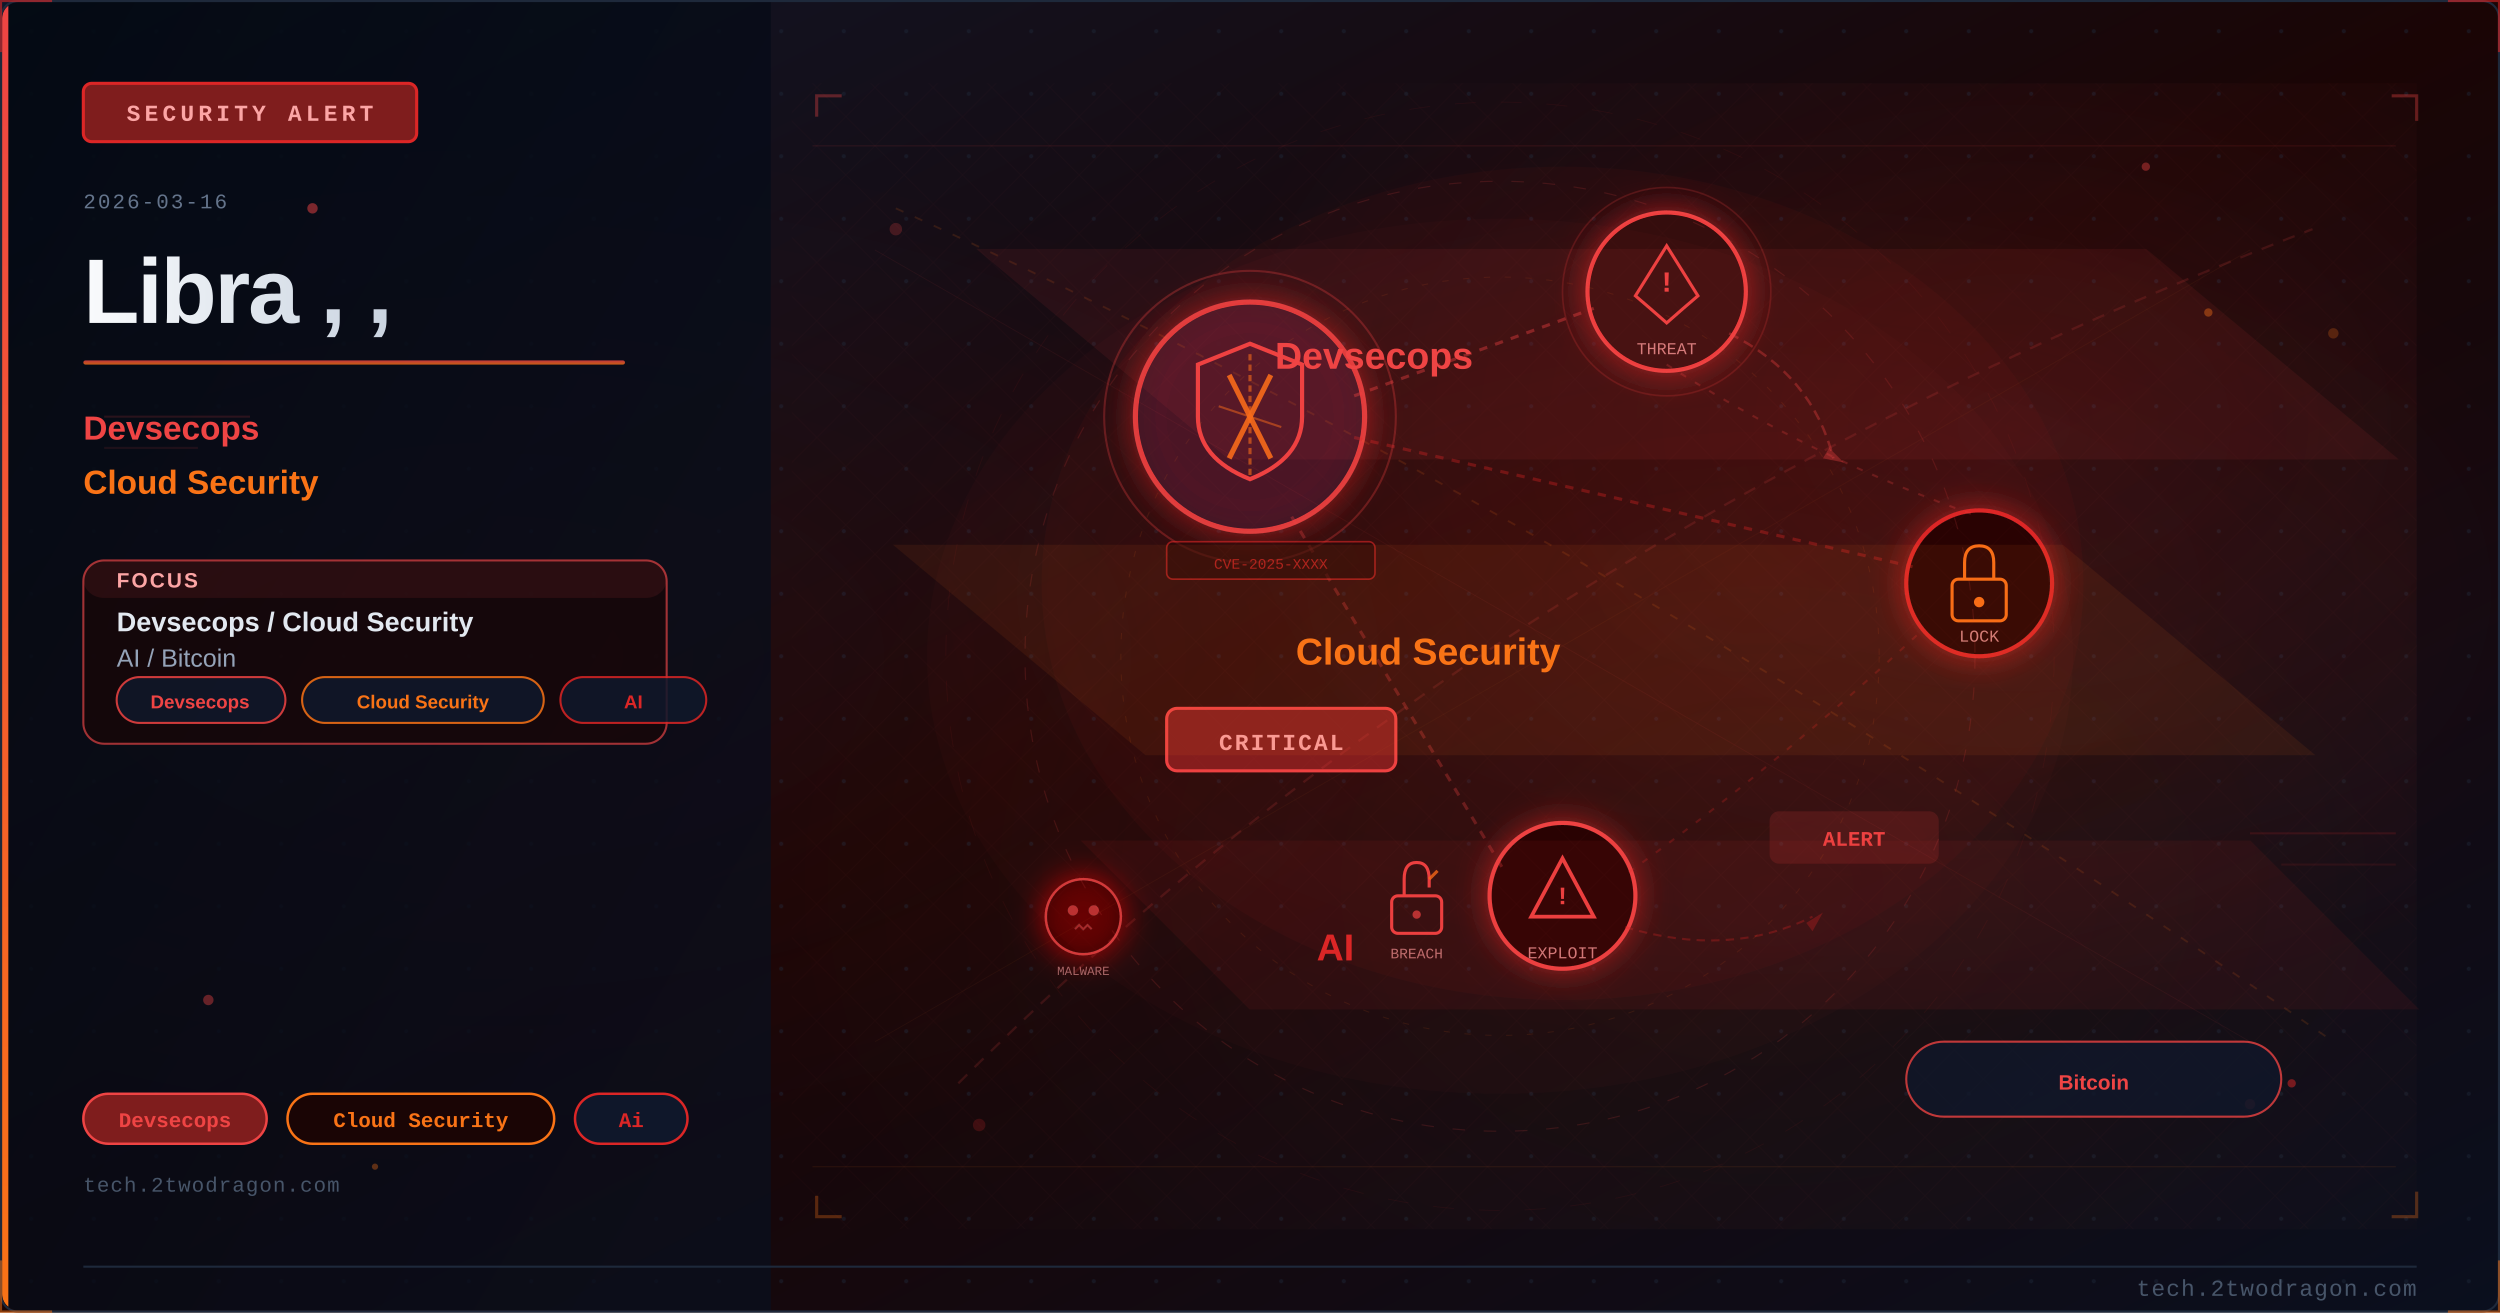
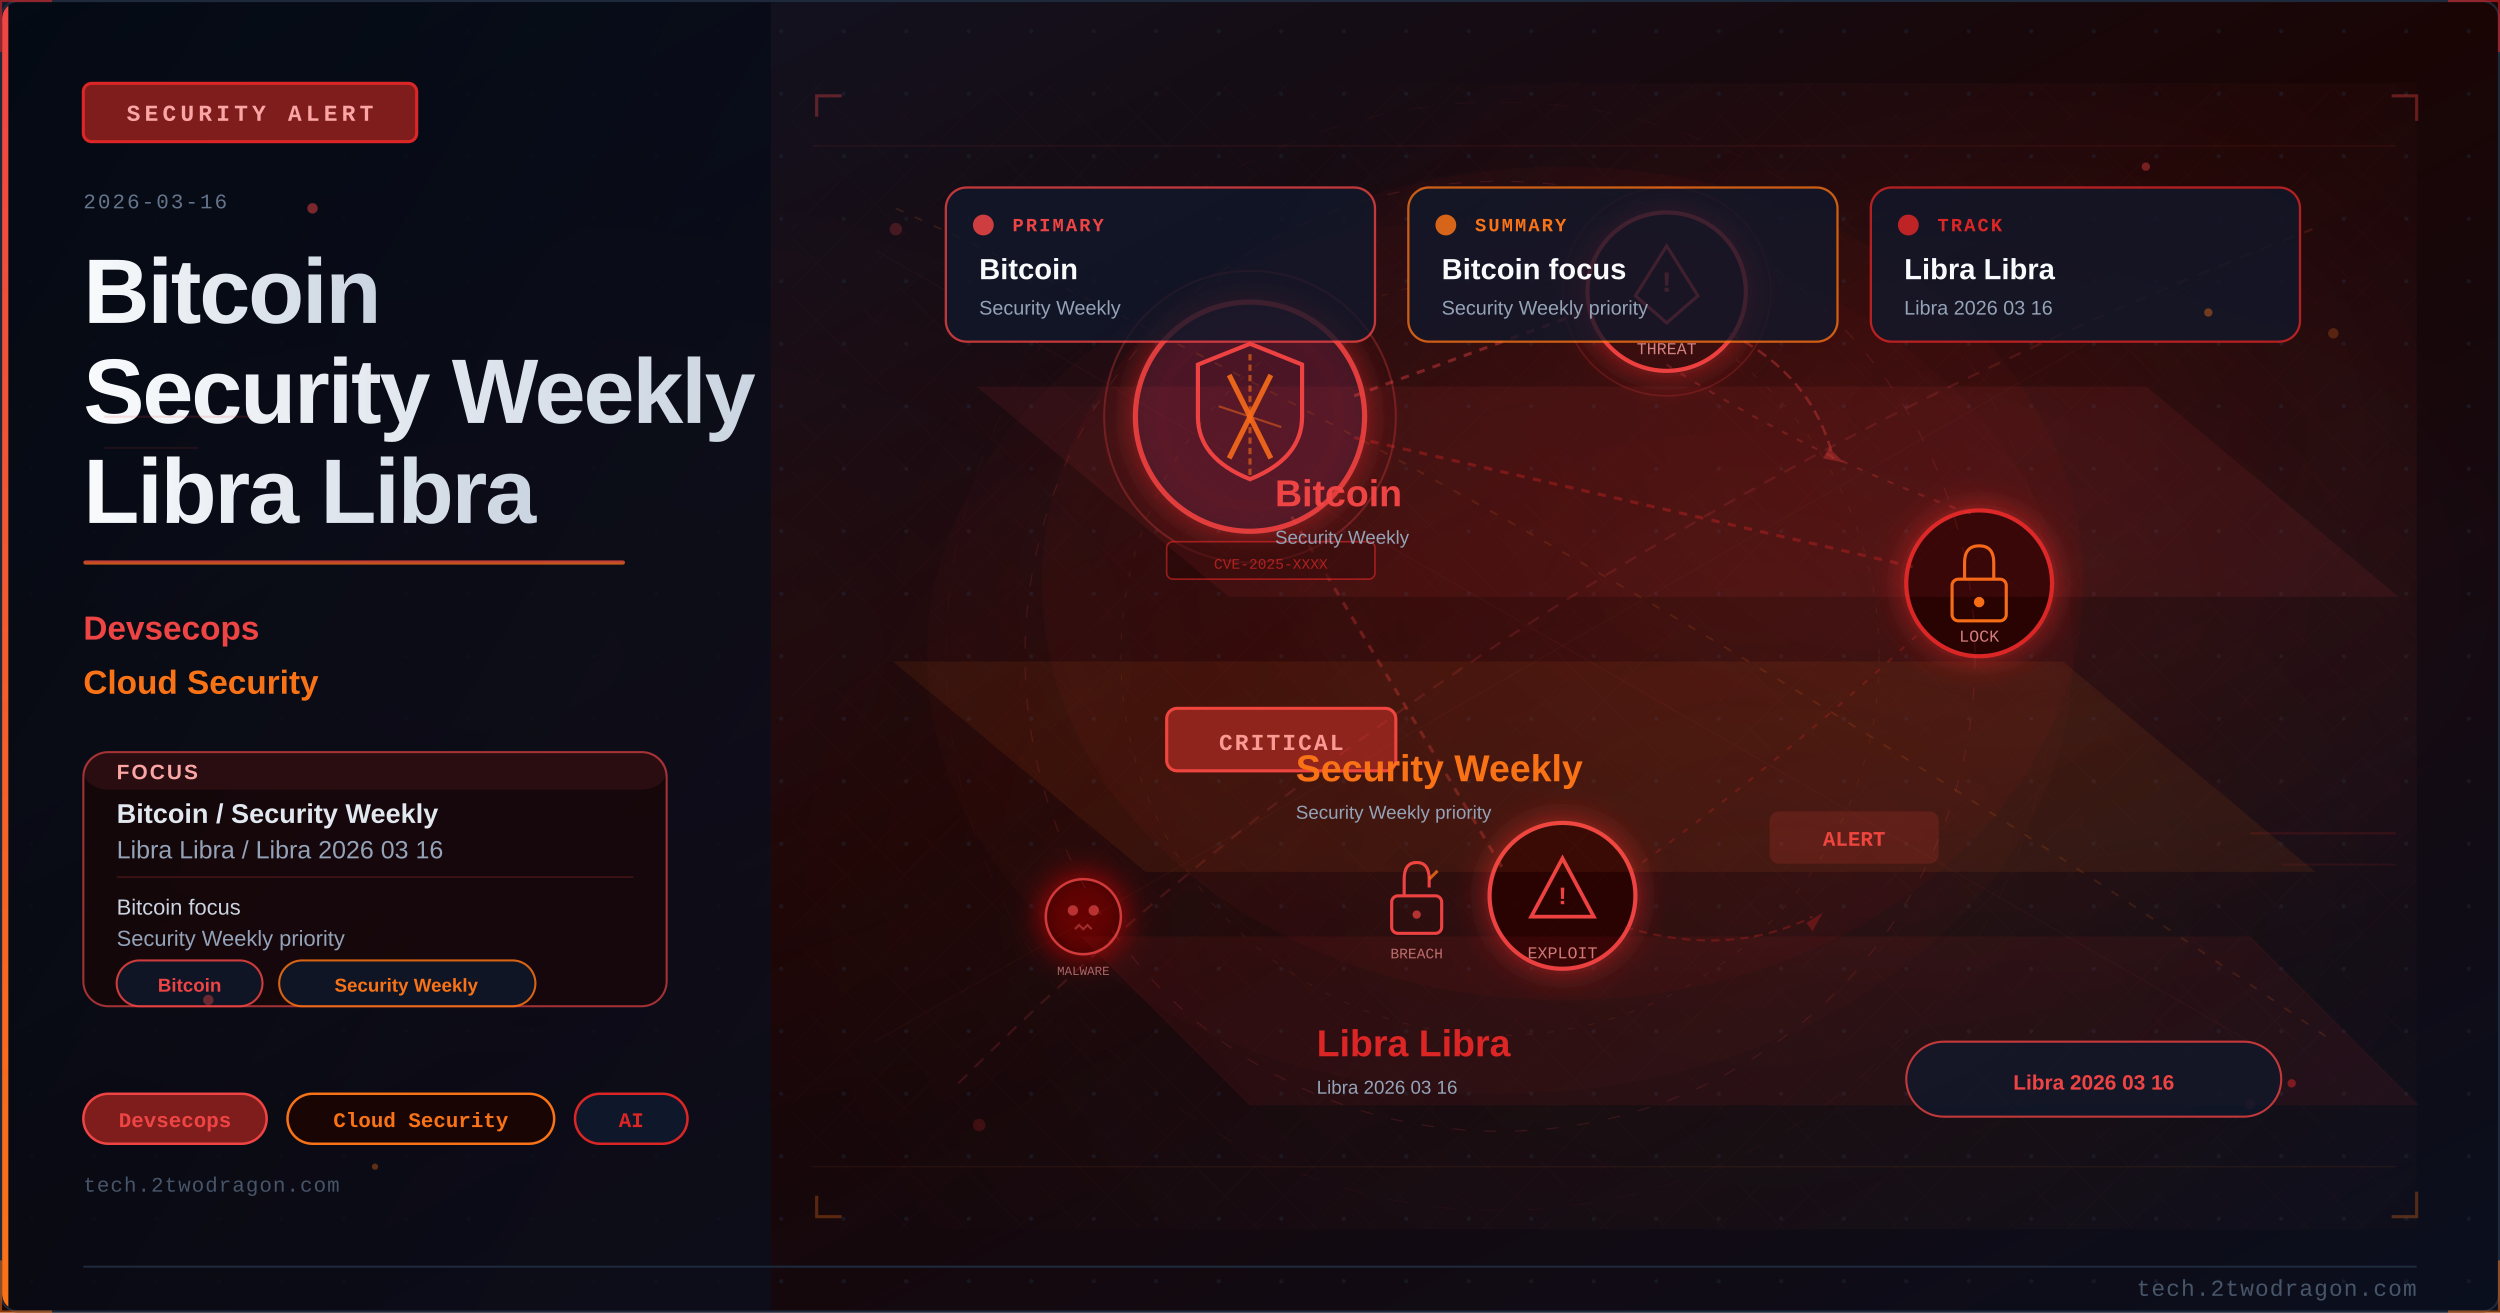
<svg xmlns="http://www.w3.org/2000/svg" viewBox="0 0 1200 630" width="1200" height="630">
  <defs>
    <linearGradient id="u96ecc3bg" x1="0%" y1="0%" x2="100%" y2="100%">
      <stop offset="0%" style="stop-color:#0f172a" />
      <stop offset="50%" style="stop-color:#1a0505" />
      <stop offset="100%" style="stop-color:#0a0f1e" />
    </linearGradient>
    <linearGradient id="u96ecc3accent" x1="0%" y1="0%" x2="0%" y2="100%">
      <stop offset="0%" style="stop-color:#ef4444" />
      <stop offset="100%" style="stop-color:#f97316" />
    </linearGradient>
    <linearGradient id="u96ecc3title" x1="0%" y1="0%" x2="100%" y2="0%">
      <stop offset="0%" style="stop-color:#f8fafc" />
      <stop offset="100%" style="stop-color:#cbd5e1" />
    </linearGradient>
    <linearGradient id="u96ecc3panel" x1="0%" y1="0%" x2="100%" y2="100%">
      <stop offset="0%" style="stop-color:#020810;stop-opacity:0.85" />
      <stop offset="100%" style="stop-color:#0a0f1e;stop-opacity:0.75" />
    </linearGradient>
    <radialGradient id="u96ecc3ambientL" cx="20%" cy="50%" r="40%">
      <stop offset="0%" style="stop-color:#ef4444;stop-opacity:0.06" />
      <stop offset="100%" style="stop-color:#ef4444;stop-opacity:0" />
    </radialGradient>
    <radialGradient id="u96ecc3ambientR" cx="70%" cy="45%" r="35%">
      <stop offset="0%" style="stop-color:#dc2626;stop-opacity:0.08" />
      <stop offset="100%" style="stop-color:#dc2626;stop-opacity:0" />
    </radialGradient>
    <filter id="u96ecc3glow" x="-100%" y="-100%" width="300%" height="300%">
      <feDropShadow dx="0" dy="0" stdDeviation="8" flood-color="#dc2626" flood-opacity="0.7" />
    </filter>
    <filter id="u96ecc3blur" x="-50%" y="-50%" width="200%" height="200%">
      <feGaussianBlur stdDeviation="12" />
    </filter>
    <filter id="u96ecc3textglow" x="-20%" y="-20%" width="140%" height="140%">
      <feDropShadow dx="0" dy="0" stdDeviation="4" flood-color="#ef4444" flood-opacity="0.5" />
    </filter>
    <filter id="u96ecc3fxGlow" x="-50%" y="-50%" width="200%" height="200%">
      <feGaussianBlur stdDeviation="6" result="b" />
      <feColorMatrix in="b" type="matrix" values="1.2 0.4 0 0 0 0.5 0.6 0 0 0 0 0 0 0 0 0 0 0 0.85 0" result="g" />
      <feMerge>
        <feMergeNode in="g" />
        <feMergeNode in="SourceGraphic" />
      </feMerge>
    </filter>
    <filter id="u96ecc3fxRed" x="-60%" y="-60%" width="220%" height="220%">
      <feGaussianBlur stdDeviation="8" result="b" />
      <feColorMatrix in="b" type="matrix" values="1.3 0 0 0 0.7 0 0 0 0 0 0 0 0 0 0 0 0 0 0.95 0" result="g" />
      <feMerge>
        <feMergeNode in="g" />
        <feMergeNode in="SourceGraphic" />
      </feMerge>
    </filter>
    <radialGradient id="u96ecc3sceneGlow1" cx="75%" cy="30%" r="50%">
      <stop offset="0%" stop-color="#ef4444" stop-opacity="0.15" />
      <stop offset="100%" stop-color="#ef4444" stop-opacity="0" />
    </radialGradient>
    <radialGradient id="u96ecc3sceneGlow2" cx="60%" cy="70%" r="60%">
      <stop offset="0%" stop-color="#f97316" stop-opacity="0.10" />
      <stop offset="100%" stop-color="#f97316" stop-opacity="0" />
    </radialGradient>
    <pattern id="u96ecc3dots" x="0" y="0" width="30" height="30" patternUnits="userSpaceOnUse">
      <circle cx="15" cy="15" r="1" fill="#1e293b" opacity="0.7" />
    </pattern>
    <clipPath id="u96ecc3clip">
      <rect x="1" y="1" width="1198" height="628" rx="8" ry="8" />
    </clipPath>
    <style>
      @keyframes u96ecc3floatUp { 0%{transform:translateY(0);opacity:0.9} 85%{opacity:0.5} 100%{transform:translateY(-80px);opacity:0} }
      @keyframes u96ecc3pulse { 0%,100%{opacity:0.5} 50%{opacity:1} }
      @keyframes u96ecc3crackFx { 0%,100%{stroke-opacity:0.6} 50%{stroke-opacity:1} }
      @keyframes u96ecc3glimmer { 0%{opacity:0.3} 50%{opacity:0.85} 100%{opacity:0.3} }
      @keyframes u96ecc3dash { to{stroke-dashoffset:-20} }
      @keyframes u96ecc3rotSpin { from{transform:rotate(0deg)} to{transform:rotate(360deg)} }
      .u96ecc3fa { animation: u96ecc3floatUp 3.2s ease-in infinite; }
      .u96ecc3fb { animation: u96ecc3floatUp 3.8s ease-in infinite; animation-delay:0.9s; }
      .u96ecc3fc { animation: u96ecc3floatUp 2.9s ease-in infinite; animation-delay:1.7s; }
      .u96ecc3crack { animation: u96ecc3crackFx 1.9s ease-in-out infinite; }
      .u96ecc3blink { animation: u96ecc3pulse 2.2s ease-in-out infinite; }
    </style>
  </defs>
  <rect width="1200" height="630" fill="url(#u96ecc3bg)" />
  <g clip-path="url(#u96ecc3clip)">
    <rect width="1200" height="630" fill="url(#u96ecc3dots)" opacity="0.6" />
    <rect width="1200" height="630" fill="url(#u96ecc3ambientL)" />
    <rect width="1200" height="630" fill="url(#u96ecc3ambientR)" />
    <rect x="0" y="0" width="370" height="630" fill="url(#u96ecc3panel)" />
    <rect x="0" y="0" width="4" height="630" fill="url(#u96ecc3accent)" />
    <rect x="40" y="40" width="160" height="28" rx="4" fill="#7f1d1d" stroke="#dc2626" stroke-width="1.5" />
    <text x="120" y="58" font-family="Courier New, monospace" font-size="11" fill="#fca5a5" text-anchor="middle" letter-spacing="2" font-weight="bold">SECURITY ALERT</text>
    <text x="40" y="100" font-family="Courier New, monospace" font-size="10" fill="#64748b" letter-spacing="1">2026-03-16</text>
-     <text x="40" y="155" font-family="Segoe UI, Arial, sans-serif" font-size="44" fill="url(#u96ecc3title)" font-weight="700" letter-spacing="-1">Libra , ,</text>
-     <rect x="40" y="173" width="260" height="2" rx="1" fill="url(#u96ecc3accent)" opacity="0.8" />
-     <text x="40" y="211" font-family="Segoe UI, Arial, sans-serif" font-size="16" fill="#ef4444" font-weight="600">Devsecops</text>
-     <text x="40" y="237" font-family="Segoe UI, Arial, sans-serif" font-size="16" fill="#f97316" font-weight="600">Cloud Security</text>
-     <rect x="40" y="269" width="280" height="88" rx="10" fill="#1a0505" stroke="#ef4444" stroke-width="1" opacity="0.66" />
-     <rect x="40" y="269" width="280" height="18" rx="10" fill="#ef4444" opacity="0.10" />
-     <text x="56" y="282" font-family="Segoe UI, Arial, sans-serif" font-size="10" fill="#fca5a5" font-weight="700" letter-spacing="1">FOCUS</text>
-     <text x="56" y="303" font-family="Segoe UI, Arial, sans-serif" font-size="13" fill="#e2e8f0" font-weight="600">Devsecops / Cloud Security</text>
-     <text x="56" y="320" font-family="Segoe UI, Arial, sans-serif" font-size="12" fill="#94a3b8">AI / Bitcoin</text>
-     <rect x="56" y="325" width="81" height="22" rx="11" fill="#0f172a" stroke="#ef4444" stroke-width="1" opacity="0.85" />
-     <text x="96" y="340" font-family="Segoe UI, Arial, sans-serif" font-size="9" fill="#ef4444" text-anchor="middle" font-weight="600">Devsecops</text>
-     <rect x="145" y="325" width="116" height="22" rx="11" fill="#0f172a" stroke="#f97316" stroke-width="1" opacity="0.85" />
-     <text x="203" y="340" font-family="Segoe UI, Arial, sans-serif" font-size="9" fill="#f97316" text-anchor="middle" font-weight="600">Cloud Security</text>
-     <rect x="269" y="325" width="70" height="22" rx="11" fill="#0f172a" stroke="#dc2626" stroke-width="1" opacity="0.85" />
-     <text x="304" y="340" font-family="Segoe UI, Arial, sans-serif" font-size="9" fill="#dc2626" text-anchor="middle" font-weight="600">AI</text>
+     <text x="40" y="155" font-family="Segoe UI, Arial, sans-serif" font-size="44" fill="url(#u96ecc3title)" font-weight="700" letter-spacing="-1">Bitcoin</text>
+     <text x="40" y="203" font-family="Segoe UI, Arial, sans-serif" font-size="44" fill="url(#u96ecc3title)" font-weight="700" letter-spacing="-1">Security Weekly</text>
+     <text x="40" y="251" font-family="Segoe UI, Arial, sans-serif" font-size="44" fill="url(#u96ecc3title)" font-weight="700" letter-spacing="-1">Libra Libra</text>
+     <rect x="40" y="269" width="260" height="2" rx="1" fill="url(#u96ecc3accent)" opacity="0.8" />
+     <text x="40" y="307" font-family="Segoe UI, Arial, sans-serif" font-size="16" fill="#ef4444" font-weight="600">Devsecops</text>
+     <text x="40" y="333" font-family="Segoe UI, Arial, sans-serif" font-size="16" fill="#f97316" font-weight="600">Cloud Security</text>
+     <rect x="40" y="361" width="280" height="122" rx="12" fill="#1a0505" stroke="#ef4444" stroke-width="1" opacity="0.66" />
+     <rect x="40" y="361" width="280" height="18" rx="12" fill="#ef4444" opacity="0.10" />
+     <text x="56" y="374" font-family="Segoe UI, Arial, sans-serif" font-size="10" fill="#fca5a5" font-weight="700" letter-spacing="1">FOCUS</text>
+     <text x="56" y="395" font-family="Segoe UI, Arial, sans-serif" font-size="13" fill="#e2e8f0" font-weight="600">Bitcoin / Security Weekly</text>
+     <text x="56" y="412" font-family="Segoe UI, Arial, sans-serif" font-size="12" fill="#94a3b8">Libra Libra / Libra 2026 03 16</text>
+     <line x1="56" y1="421" x2="304" y2="421" stroke="#ef4444" stroke-width="0.8" opacity="0.20" />
+     <text x="56" y="439" font-family="Segoe UI, Arial, sans-serif" font-size="10.5" fill="#cbd5e1">Bitcoin focus</text>
+     <text x="56" y="454" font-family="Segoe UI, Arial, sans-serif" font-size="10.5" fill="#94a3b8">Security Weekly priority</text>
+     <rect x="56" y="461" width="70" height="22" rx="11" fill="#0f172a" stroke="#ef4444" stroke-width="1" opacity="0.85" />
+     <text x="91" y="476" font-family="Segoe UI, Arial, sans-serif" font-size="9" fill="#ef4444" text-anchor="middle" font-weight="600">Bitcoin</text>
+     <rect x="134" y="461" width="123" height="22" rx="11" fill="#0f172a" stroke="#f97316" stroke-width="1" opacity="0.85" />
+     <text x="195" y="476" font-family="Segoe UI, Arial, sans-serif" font-size="9" fill="#f97316" text-anchor="middle" font-weight="600">Security Weekly</text>
    <rect x="40" y="525" width="88" height="24" rx="12" fill="#7f1d1d" stroke="#ef4444" stroke-width="1.2" />
    <text x="84" y="541" font-family="Courier New, monospace" font-size="10" fill="#ef4444" text-anchor="middle" font-weight="bold">Devsecops</text>
    <rect x="138" y="525" width="128" height="24" rx="12" fill="#1a0505" stroke="#f97316" stroke-width="1.2" />
    <text x="202" y="541" font-family="Courier New, monospace" font-size="10" fill="#f97316" text-anchor="middle" font-weight="bold">Cloud Security</text>
    <rect x="276" y="525" width="54" height="24" rx="12" fill="#0f172a" stroke="#dc2626" stroke-width="1.2" />
-     <text x="303" y="541" font-family="Courier New, monospace" font-size="10" fill="#dc2626" text-anchor="middle" font-weight="bold">Ai</text>
+     <text x="303" y="541" font-family="Courier New, monospace" font-size="10" fill="#dc2626" text-anchor="middle" font-weight="bold">AI</text>
    <text x="40" y="572" font-family="Courier New, monospace" font-size="10" fill="#475569" letter-spacing="0.5">tech.2twodragon.com</text>
    <rect x="380" y="40" width="780" height="550" fill="url(#u96ecc3sceneGlow1)" opacity="0.6" />
    <rect x="380" y="40" width="780" height="550" fill="url(#u96ecc3sceneGlow2)" opacity="0.5" />
    <g filter="url(#u96ecc3glow)">
      <circle cx="600" cy="200" r="55" fill="#0f172a" stroke="#ef4444" stroke-width="2.5" opacity="0.9" />
      <circle cx="600" cy="200" r="55" fill="#dc2626" opacity="0.08" />
    </g>
    <path d="M600 165 L625 175 L625 200 Q625 220 600 230 Q575 220 575 200 L575 175 Z" fill="none" stroke="#ef4444" stroke-width="2" />
    <line x1="590" y1="180" x2="610" y2="220" stroke="#f97316" stroke-width="2.5" opacity="0.9" />
    <line x1="610" y1="180" x2="590" y2="220" stroke="#f97316" stroke-width="2.5" opacity="0.9" />
    <g filter="url(#u96ecc3glow)">
      <circle cx="800" cy="140" r="38" fill="#1a0505" stroke="#ef4444" stroke-width="2" />
      <circle cx="800" cy="140" r="38" fill="#dc2626" opacity="0.1" />
    </g>
    <polygon points="800,118 815,142 808,148 800,155 792,148 785,142" fill="none" stroke="#ef4444" stroke-width="1.5" />
    <text x="800" y="140" font-family="Courier New, monospace" font-size="14" fill="#ef4444" text-anchor="middle" font-weight="bold">!</text>
    <text x="800" y="170" font-family="Courier New, monospace" font-size="8" fill="#fca5a5" text-anchor="middle" opacity="0.8">THREAT</text>
    <g filter="url(#u96ecc3glow)">
      <circle cx="950" cy="280" r="35" fill="#1a0505" stroke="#dc2626" stroke-width="2" />
    </g>
    <rect x="937" y="278" width="26" height="20" rx="3" fill="none" stroke="#f97316" stroke-width="1.5" />
    <path d="M943 278 L943 270 Q943 262 950 262 Q957 262 957 270 L957 278" fill="none" stroke="#f97316" stroke-width="1.5" />
    <circle cx="950" cy="289" r="2.5" fill="#f97316" />
    <text x="950" y="308" font-family="Courier New, monospace" font-size="8" fill="#fca5a5" text-anchor="middle" opacity="0.8">LOCK</text>
    <g filter="url(#u96ecc3glow)">
      <circle cx="750" cy="430" r="35" fill="#1a0505" stroke="#ef4444" stroke-width="2" />
    </g>
    <polygon points="750,412 765,440 735,440" fill="none" stroke="#ef4444" stroke-width="1.8" />
    <text x="750" y="434" font-family="Courier New, monospace" font-size="12" fill="#ef4444" text-anchor="middle" font-weight="bold">!</text>
    <text x="750" y="460" font-family="Courier New, monospace" font-size="8" fill="#fca5a5" text-anchor="middle" opacity="0.8">EXPLOIT</text>
    <line x1="650" y1="190" x2="765" y2="148" stroke="#ef4444" stroke-width="1.5" opacity="0.4" stroke-dasharray="4 4" style="animation: u96ecc3dash 2s linear infinite" />
    <line x1="650" y1="210" x2="918" y2="272" stroke="#dc2626" stroke-width="1.5" opacity="0.35" stroke-dasharray="4 4" />
    <line x1="620" y1="248" x2="722" y2="418" stroke="#ef4444" stroke-width="1.5" opacity="0.3" stroke-dasharray="4 4" />
    <path d="M 800 175 Q 870 220 950 248" fill="none" stroke="#ef4444" stroke-width="1" opacity="0.25" stroke-dasharray="3 5" />
    <path d="M 920 305 Q 850 370 780 420" fill="none" stroke="#dc2626" stroke-width="1" opacity="0.25" stroke-dasharray="3 5" />
    <rect x="560" y="340" width="110" height="30" rx="5" fill="#7f1d1d" stroke="#ef4444" stroke-width="1.5" />
    <text x="615" y="360" font-family="Courier New, monospace" font-size="11" fill="#fca5a5" text-anchor="middle" font-weight="bold" letter-spacing="1">CRITICAL</text>
    <circle cx="600" cy="200" r="70" fill="none" stroke="#ef4444" stroke-width="1" opacity="0.3" style="animation: u96ecc3pulse 3s ease-in-out infinite" />
    <circle cx="800" cy="140" r="50" fill="none" stroke="#ef4444" stroke-width="0.8" opacity="0.2" style="animation: u96ecc3pulse 4s ease-in-out infinite" />
    <path d="M600 170 L600 230" stroke="#f97316" stroke-width="1.5" opacity="0.6" stroke-dasharray="3 2" />
    <path d="M585 195 L615 205" stroke="#f97316" stroke-width="1" opacity="0.5" />
    <g transform="translate(680,430)">
      <rect x="-12" y="0" width="24" height="18" rx="3" fill="none" stroke="#ef4444" stroke-width="1.5" />
      <path d="M-6 0 L-6 -8 Q-6 -16 0 -16 Q6 -16 6 -8 L6 -4" fill="none" stroke="#ef4444" stroke-width="1.5" />
      <line x1="6" y1="-8" x2="10" y2="-12" stroke="#f97316" stroke-width="1.5" opacity="0.8" />
      <circle cx="0" cy="9" r="2" fill="#ef4444" opacity="0.7" />
    </g>
    <text x="680" y="460" font-family="Courier New, monospace" font-size="7" fill="#fca5a5" text-anchor="middle" opacity="0.7">BREACH</text>
    <path d="M 830 160 Q 870 180 880 220" fill="none" stroke="#ef4444" stroke-width="1.2" opacity="0.35" stroke-dasharray="5 3" style="animation: u96ecc3dash 2.5s linear infinite" />
    <polygon points="878,215 885,222 875,220" fill="#ef4444" opacity="0.35" />
    <path d="M 780 445 Q 830 460 870 440" fill="none" stroke="#dc2626" stroke-width="1" opacity="0.3" stroke-dasharray="4 3" />
    <polygon points="867,443 875,438 870,447" fill="#dc2626" opacity="0.3" />
    <g transform="translate(520,440)" filter="url(#u96ecc3fxRed)">
      <circle cx="0" cy="0" r="18" fill="#1a0505" stroke="#ef4444" stroke-width="1.2" opacity="0.8" />
      <circle cx="-5" cy="-3" r="2.5" fill="#ef4444" opacity="0.7" />
      <circle cx="5" cy="-3" r="2.5" fill="#ef4444" opacity="0.7" />
      <path d="M-4 6 L-2 4 L0 6 L2 4 L4 6" fill="none" stroke="#ef4444" stroke-width="1" opacity="0.6" />
    </g>
    <text x="520" y="468" font-family="Courier New, monospace" font-size="6" fill="#fca5a5" text-anchor="middle" opacity="0.6">MALWARE</text>
    <rect x="850" y="390" width="80" height="24" rx="4" fill="#ef4444" opacity="0.15" stroke="#ef4444" stroke-width="1.2" />
    <text x="890" y="406" font-family="Courier New, monospace" font-size="10" fill="#ef4444" text-anchor="middle" font-weight="bold" class="u96ecc3blink">ALERT</text>
    <rect x="560" y="260" width="100" height="18" rx="3" fill="#1a0505" stroke="#dc2626" stroke-width="0.8" opacity="0.6" />
    <text x="610" y="273" font-family="Courier New, monospace" font-size="7" fill="#dc2626" text-anchor="middle" opacity="0.7">CVE-2025-XXXX</text>
    <ellipse cx="750" cy="280" rx="250" ry="200" fill="#dc2626" opacity="0.04" />
    <defs>
      <pattern id="u96ecc3mesh" x="0" y="0" width="28" height="28" patternUnits="userSpaceOnUse">
        <path d="M 0 14 L 14 0 L 28 14 L 14 28 Z" fill="none" stroke="#ef4444" stroke-width="0.35" opacity="0.12" />
      </pattern>
    </defs>
    <rect x="380" y="40" width="780" height="550" fill="url(#u96ecc3mesh)" opacity="0.25" />
    <circle cx="720" cy="315" r="228" fill="none" stroke="#ef4444" stroke-width="0.55" stroke-dasharray="6 9" opacity="0.16" />
    <circle cx="720" cy="315" r="182" fill="none" stroke="#f97316" stroke-width="0.45" stroke-dasharray="3 7" opacity="0.11" />
    <circle cx="720" cy="315" r="266" fill="none" stroke="#dc2626" stroke-width="0.35" stroke-dasharray="10 12" opacity="0.08" />
    <line x1="390" y1="70" x2="1150" y2="70" stroke="#ef4444" stroke-width="0.6" opacity="0.10" />
    <line x1="390" y1="560" x2="1150" y2="560" stroke="#f97316" stroke-width="0.6" opacity="0.08" />
    <line x1="420" y1="120" x2="1080" y2="500" stroke="#ef4444" stroke-width="0.35" opacity="0.08" />
    <line x1="1080" y1="120" x2="420" y2="500" stroke="#f97316" stroke-width="0.35" opacity="0.06" />
    <polyline points="392,56 392,46 404,46" fill="none" stroke="#ef4444" stroke-width="1.5" opacity="0.35" />
    <polyline points="1148,46 1160,46 1160,58" fill="none" stroke="#ef4444" stroke-width="1.5" opacity="0.35" />
    <polyline points="392,574 392,584 404,584" fill="none" stroke="#f97316" stroke-width="1.5" opacity="0.30" />
    <polyline points="1148,584 1160,584 1160,572" fill="none" stroke="#f97316" stroke-width="1.5" opacity="0.30" />
    <ellipse cx="720" cy="315" rx="275" ry="210" fill="#dc2626" opacity="0.03" />
    <circle cx="430" cy="110" r="3" fill="#ef4444" opacity="0.22" />
    <circle cx="1120" cy="160" r="2.5" fill="#f97316" opacity="0.24" />
    <circle cx="470" cy="540" r="3" fill="#dc2626" opacity="0.20" />
    <circle cx="1080" cy="530" r="2.5" fill="#ef4444" opacity="0.20" />
    <path d="M 460 520 Q 720 260 1110 110" fill="none" stroke="#ef4444" stroke-width="1.1" opacity="0.16" stroke-dasharray="6 5" />
    <path d="M 430 100 Q 760 250 1120 500" fill="none" stroke="#f97316" stroke-width="0.9" opacity="0.14" stroke-dasharray="4 6" />
-     <polygon points="470,120 1030,120 1150,220 590,220" fill="#ef4444" opacity="0.08" stroke="#ef4444" stroke-width="1" />
-     <text x="612" y="177" font-family="Segoe UI, Arial, sans-serif" font-size="18" fill="#ef4444" font-weight="700">Devsecops</text>
-     <polygon points="430,262 990,262 1110,362 550,362" fill="#f97316" opacity="0.08" stroke="#f97316" stroke-width="1" />
-     <text x="622" y="319" font-family="Segoe UI, Arial, sans-serif" font-size="18" fill="#f97316" font-weight="700">Cloud Security</text>
-     <polygon points="520,404 1080,404 1160,484 600,484" fill="#dc2626" opacity="0.08" stroke="#dc2626" stroke-width="1" />
-     <text x="632" y="461" font-family="Segoe UI, Arial, sans-serif" font-size="18" fill="#dc2626" font-weight="700">AI</text>
+     <rect x="454" y="90" width="206" height="74" rx="10" fill="#0f172a" stroke="#ef4444" stroke-width="1.1" opacity="0.78" />
+     <circle cx="472" cy="108" r="5" fill="#ef4444" opacity="0.85" />
+     <text x="486" y="111" font-family="Courier New, monospace" font-size="9" fill="#ef4444" font-weight="700" letter-spacing="1">PRIMARY</text>
+     <text x="470" y="134" font-family="Segoe UI, Arial, sans-serif" font-size="14" fill="#f8fafc" font-weight="700">Bitcoin</text>
+     <text x="470" y="151" font-family="Segoe UI, Arial, sans-serif" font-size="9.5" fill="#94a3b8">Security Weekly</text>
+     <rect x="676" y="90" width="206" height="74" rx="10" fill="#0f172a" stroke="#f97316" stroke-width="1.1" opacity="0.78" />
+     <circle cx="694" cy="108" r="5" fill="#f97316" opacity="0.85" />
+     <text x="708" y="111" font-family="Courier New, monospace" font-size="9" fill="#f97316" font-weight="700" letter-spacing="1">SUMMARY</text>
+     <text x="692" y="134" font-family="Segoe UI, Arial, sans-serif" font-size="14" fill="#f8fafc" font-weight="700">Bitcoin focus</text>
+     <text x="692" y="151" font-family="Segoe UI, Arial, sans-serif" font-size="9.5" fill="#94a3b8">Security Weekly priority</text>
+     <rect x="898" y="90" width="206" height="74" rx="10" fill="#0f172a" stroke="#dc2626" stroke-width="1.1" opacity="0.78" />
+     <circle cx="916" cy="108" r="5" fill="#dc2626" opacity="0.85" />
+     <text x="930" y="111" font-family="Courier New, monospace" font-size="9" fill="#dc2626" font-weight="700" letter-spacing="1">TRACK</text>
+     <text x="914" y="134" font-family="Segoe UI, Arial, sans-serif" font-size="14" fill="#f8fafc" font-weight="700">Libra Libra</text>
+     <text x="914" y="151" font-family="Segoe UI, Arial, sans-serif" font-size="9.5" fill="#94a3b8">Libra 2026 03 16</text>
+     <polygon points="470,186 1030,186 1150,286 590,286" fill="#ef4444" opacity="0.08" stroke="#ef4444" stroke-width="1" />
+     <text x="612" y="243" font-family="Segoe UI, Arial, sans-serif" font-size="18" fill="#ef4444" font-weight="700">Bitcoin</text>
+     <text x="612" y="261" font-family="Segoe UI, Arial, sans-serif" font-size="9" fill="#94a3b8">Security Weekly</text>
+     <polygon points="430,318 990,318 1110,418 550,418" fill="#f97316" opacity="0.08" stroke="#f97316" stroke-width="1" />
+     <text x="622" y="375" font-family="Segoe UI, Arial, sans-serif" font-size="18" fill="#f97316" font-weight="700">Security Weekly</text>
+     <text x="622" y="393" font-family="Segoe UI, Arial, sans-serif" font-size="9" fill="#94a3b8">Security Weekly priority</text>
+     <polygon points="520,450 1080,450 1160,530 600,530" fill="#dc2626" opacity="0.08" stroke="#dc2626" stroke-width="1" />
+     <text x="632" y="507" font-family="Segoe UI, Arial, sans-serif" font-size="18" fill="#dc2626" font-weight="700">Libra Libra</text>
+     <text x="632" y="525" font-family="Segoe UI, Arial, sans-serif" font-size="9" fill="#94a3b8">Libra 2026 03 16</text>
    <rect x="915" y="500" width="180" height="36" rx="18" fill="#0f172a" stroke="#ef4444" stroke-width="1" opacity="0.78" />
-     <text x="1005" y="523" font-family="Segoe UI, Arial, sans-serif" font-size="10" fill="#ef4444" text-anchor="middle" font-weight="700">Bitcoin</text>
+     <text x="1005" y="523" font-family="Segoe UI, Arial, sans-serif" font-size="10" fill="#ef4444" text-anchor="middle" font-weight="700">Libra 2026 03 16</text>
    <circle cx="150" cy="100" r="2.5" fill="#ef4444" opacity="0.5">
      <animate attributeName="opacity" values="0.5;0.15;0.5" dur="3.0s" repeatCount="indefinite" />
    </circle>
    <circle cx="1060" cy="150" r="2.0" fill="#f97316" opacity="0.4">
      <animate attributeName="opacity" values="0.4;0.12;0.4" dur="2.8s" repeatCount="indefinite" />
    </circle>
    <circle cx="100" cy="480" r="2.5" fill="#ef4444" opacity="0.4">
      <animate attributeName="opacity" values="0.4;0.12;0.4" dur="3.5s" repeatCount="indefinite" />
    </circle>
    <circle cx="1100" cy="520" r="2.0" fill="#dc2626" opacity="0.5">
      <animate attributeName="opacity" values="0.5;0.15;0.5" dur="4.0s" repeatCount="indefinite" />
    </circle>
    <circle cx="180" cy="560" r="1.5" fill="#f97316" opacity="0.35">
      <animate attributeName="opacity" values="0.35;0.10;0.35" dur="3.2s" repeatCount="indefinite" />
    </circle>
    <circle cx="1030" cy="80" r="2.0" fill="#ef4444" opacity="0.4">
      <animate attributeName="opacity" values="0.4;0.12;0.4" dur="2.5s" repeatCount="indefinite" />
    </circle>
    <line x1="50" y1="200" x2="120" y2="200" stroke="#ef4444" stroke-width="1" opacity="0.15" />
    <line x1="50" y1="215" x2="95" y2="215" stroke="#ef4444" stroke-width="1" opacity="0.1" />
    <line x1="1080" y1="400" x2="1150" y2="400" stroke="#dc2626" stroke-width="1" opacity="0.15" />
    <line x1="1095" y1="415" x2="1150" y2="415" stroke="#dc2626" stroke-width="1" opacity="0.1" />
    <rect width="1200" height="2" x="0" y="0" fill="#ef4444" opacity="0">
      <animate attributeName="y" values="-2;632" dur="6s" repeatCount="indefinite" />
      <animate attributeName="opacity" values="0;0.03;0.03;0" dur="6s" repeatCount="indefinite" keyTimes="0;0.1;0.9;1" />
    </rect>
  </g>
  <line x1="40" y1="608" x2="1160" y2="608" stroke="#1e293b" stroke-width="1" />
  <text x="1160" y="622" font-family="Courier New, monospace" font-size="11" fill="#475569" text-anchor="end" letter-spacing="0.5">tech.2twodragon.com</text>
  <rect x="0.5" y="0.5" width="1199" height="629" rx="8" ry="8" fill="none" stroke="#1e293b" stroke-width="1" />
  <polyline points="0,25 0,0 25,0" fill="none" stroke="#dc2626" stroke-width="2" opacity="0.6" />
  <polyline points="1175,0 1200,0 1200,25" fill="none" stroke="#dc2626" stroke-width="2" opacity="0.6" />
  <polyline points="0,605 0,630 25,630" fill="none" stroke="#f97316" stroke-width="2" opacity="0.5" />
  <polyline points="1175,630 1200,630 1200,605" fill="none" stroke="#f97316" stroke-width="2" opacity="0.5" />
</svg>
